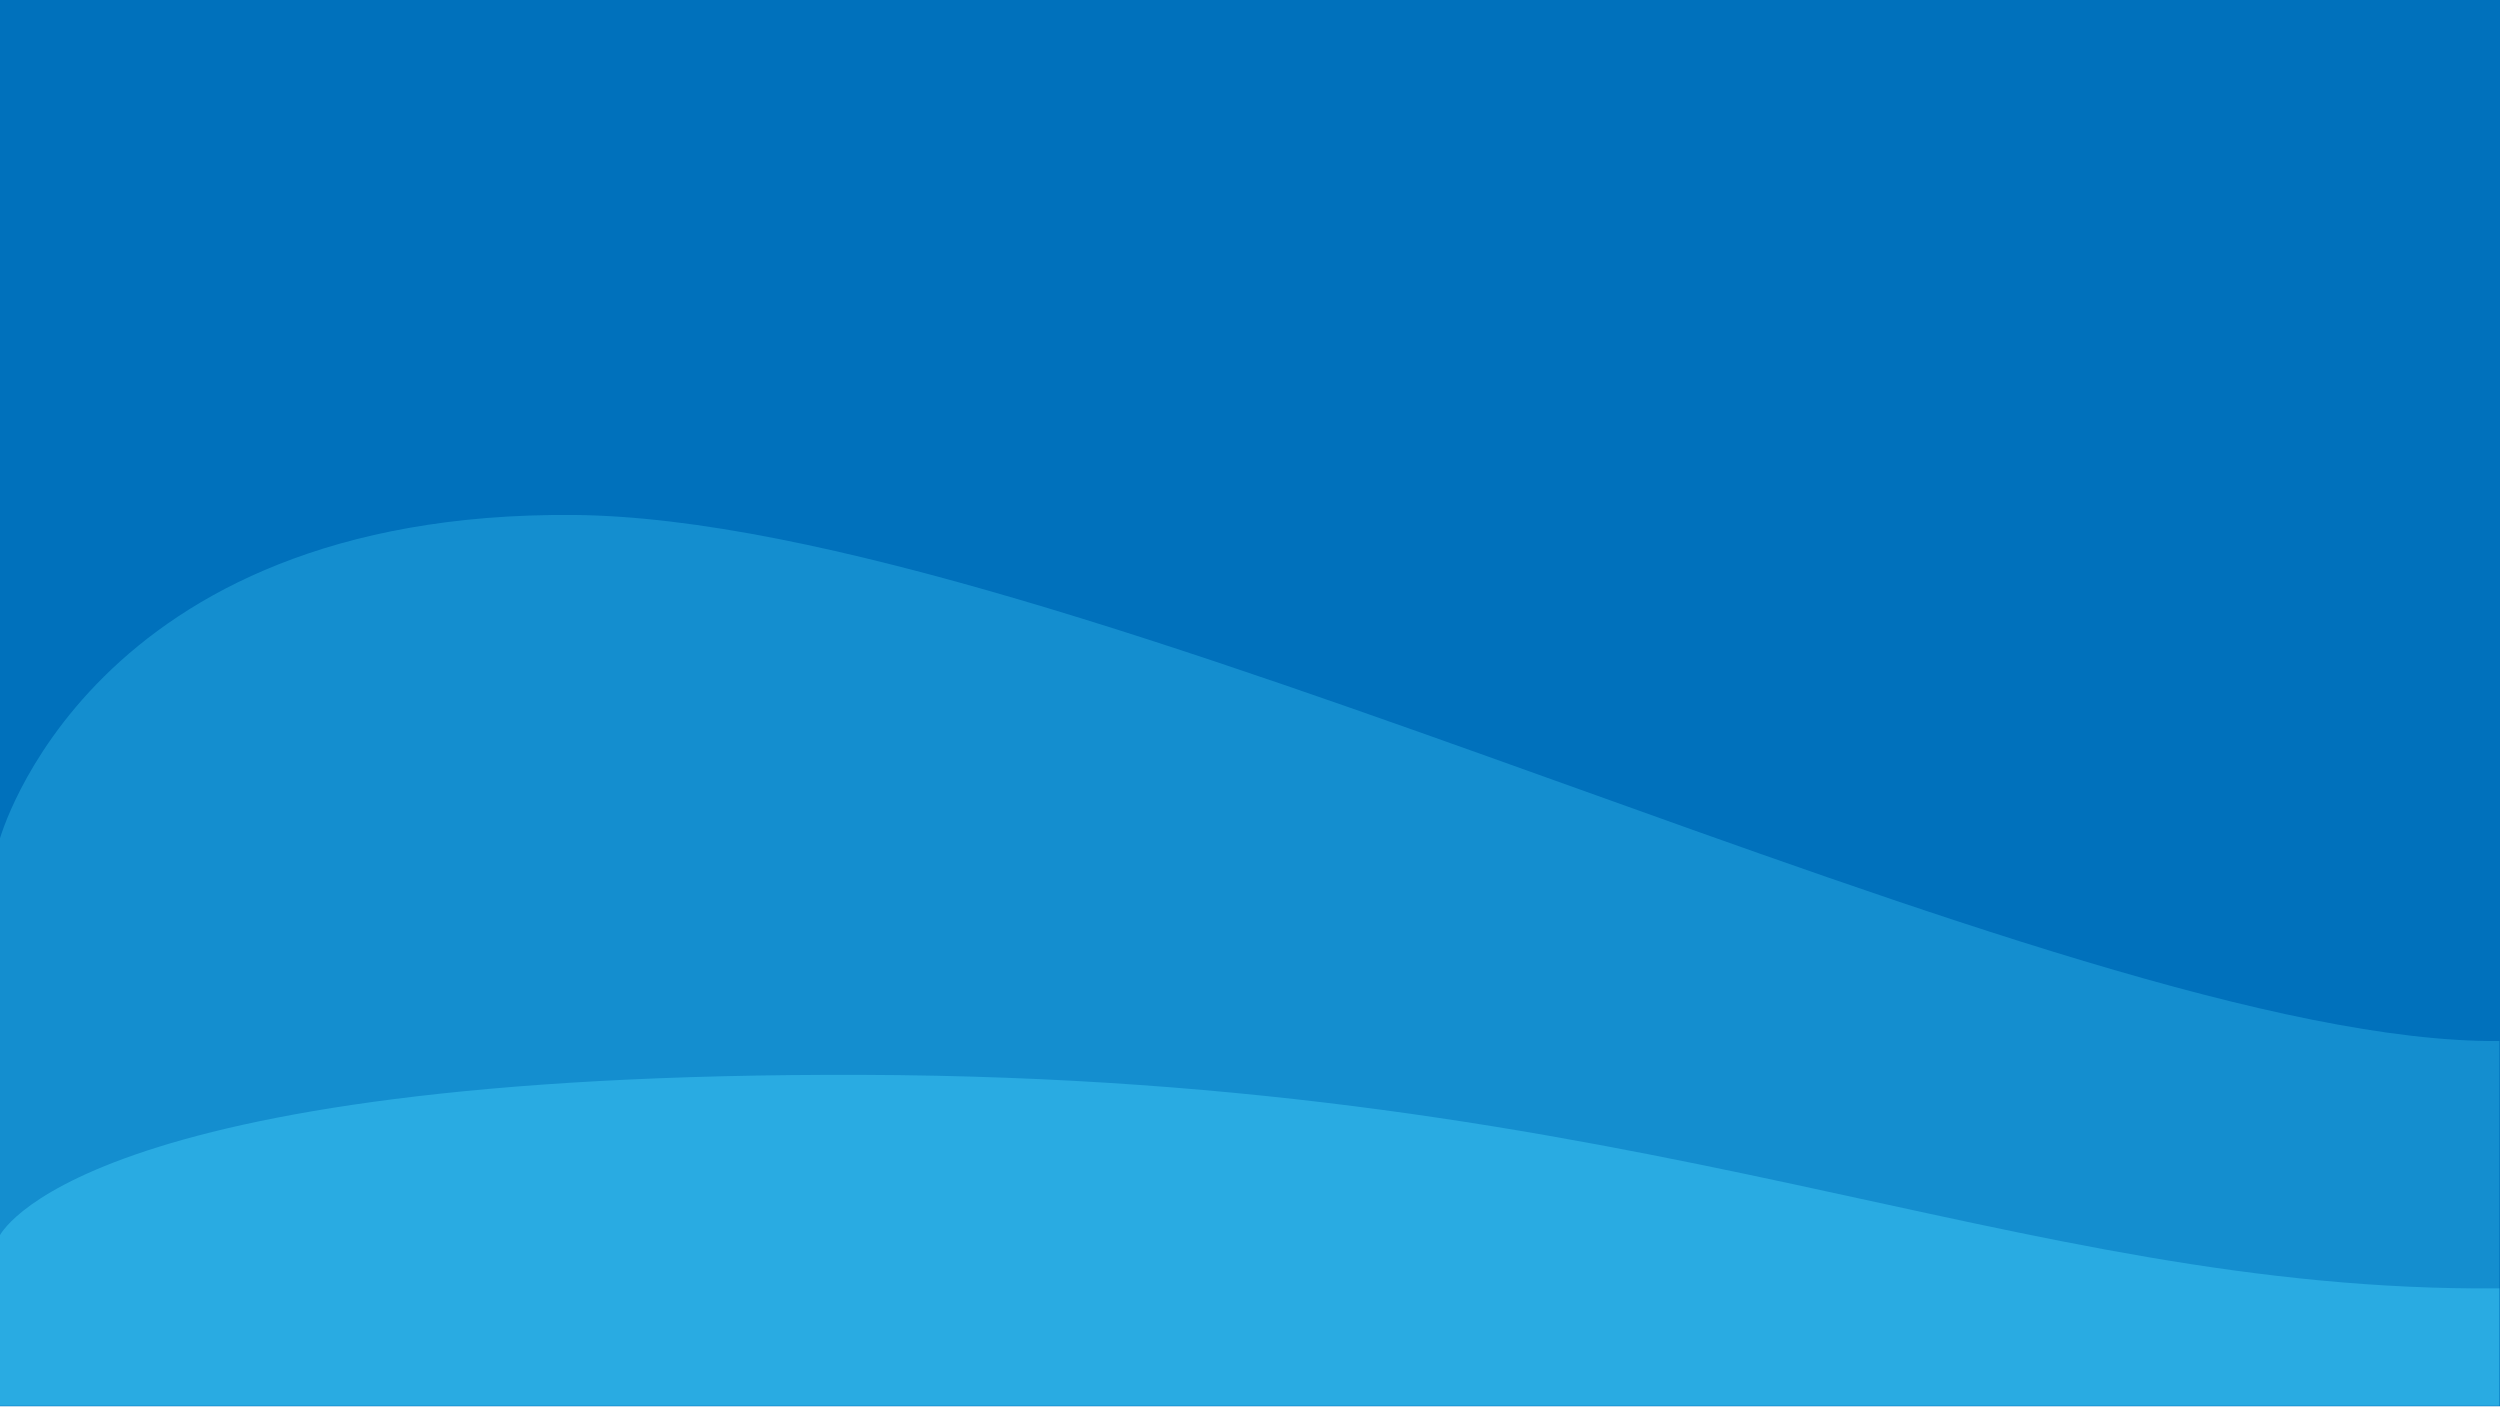
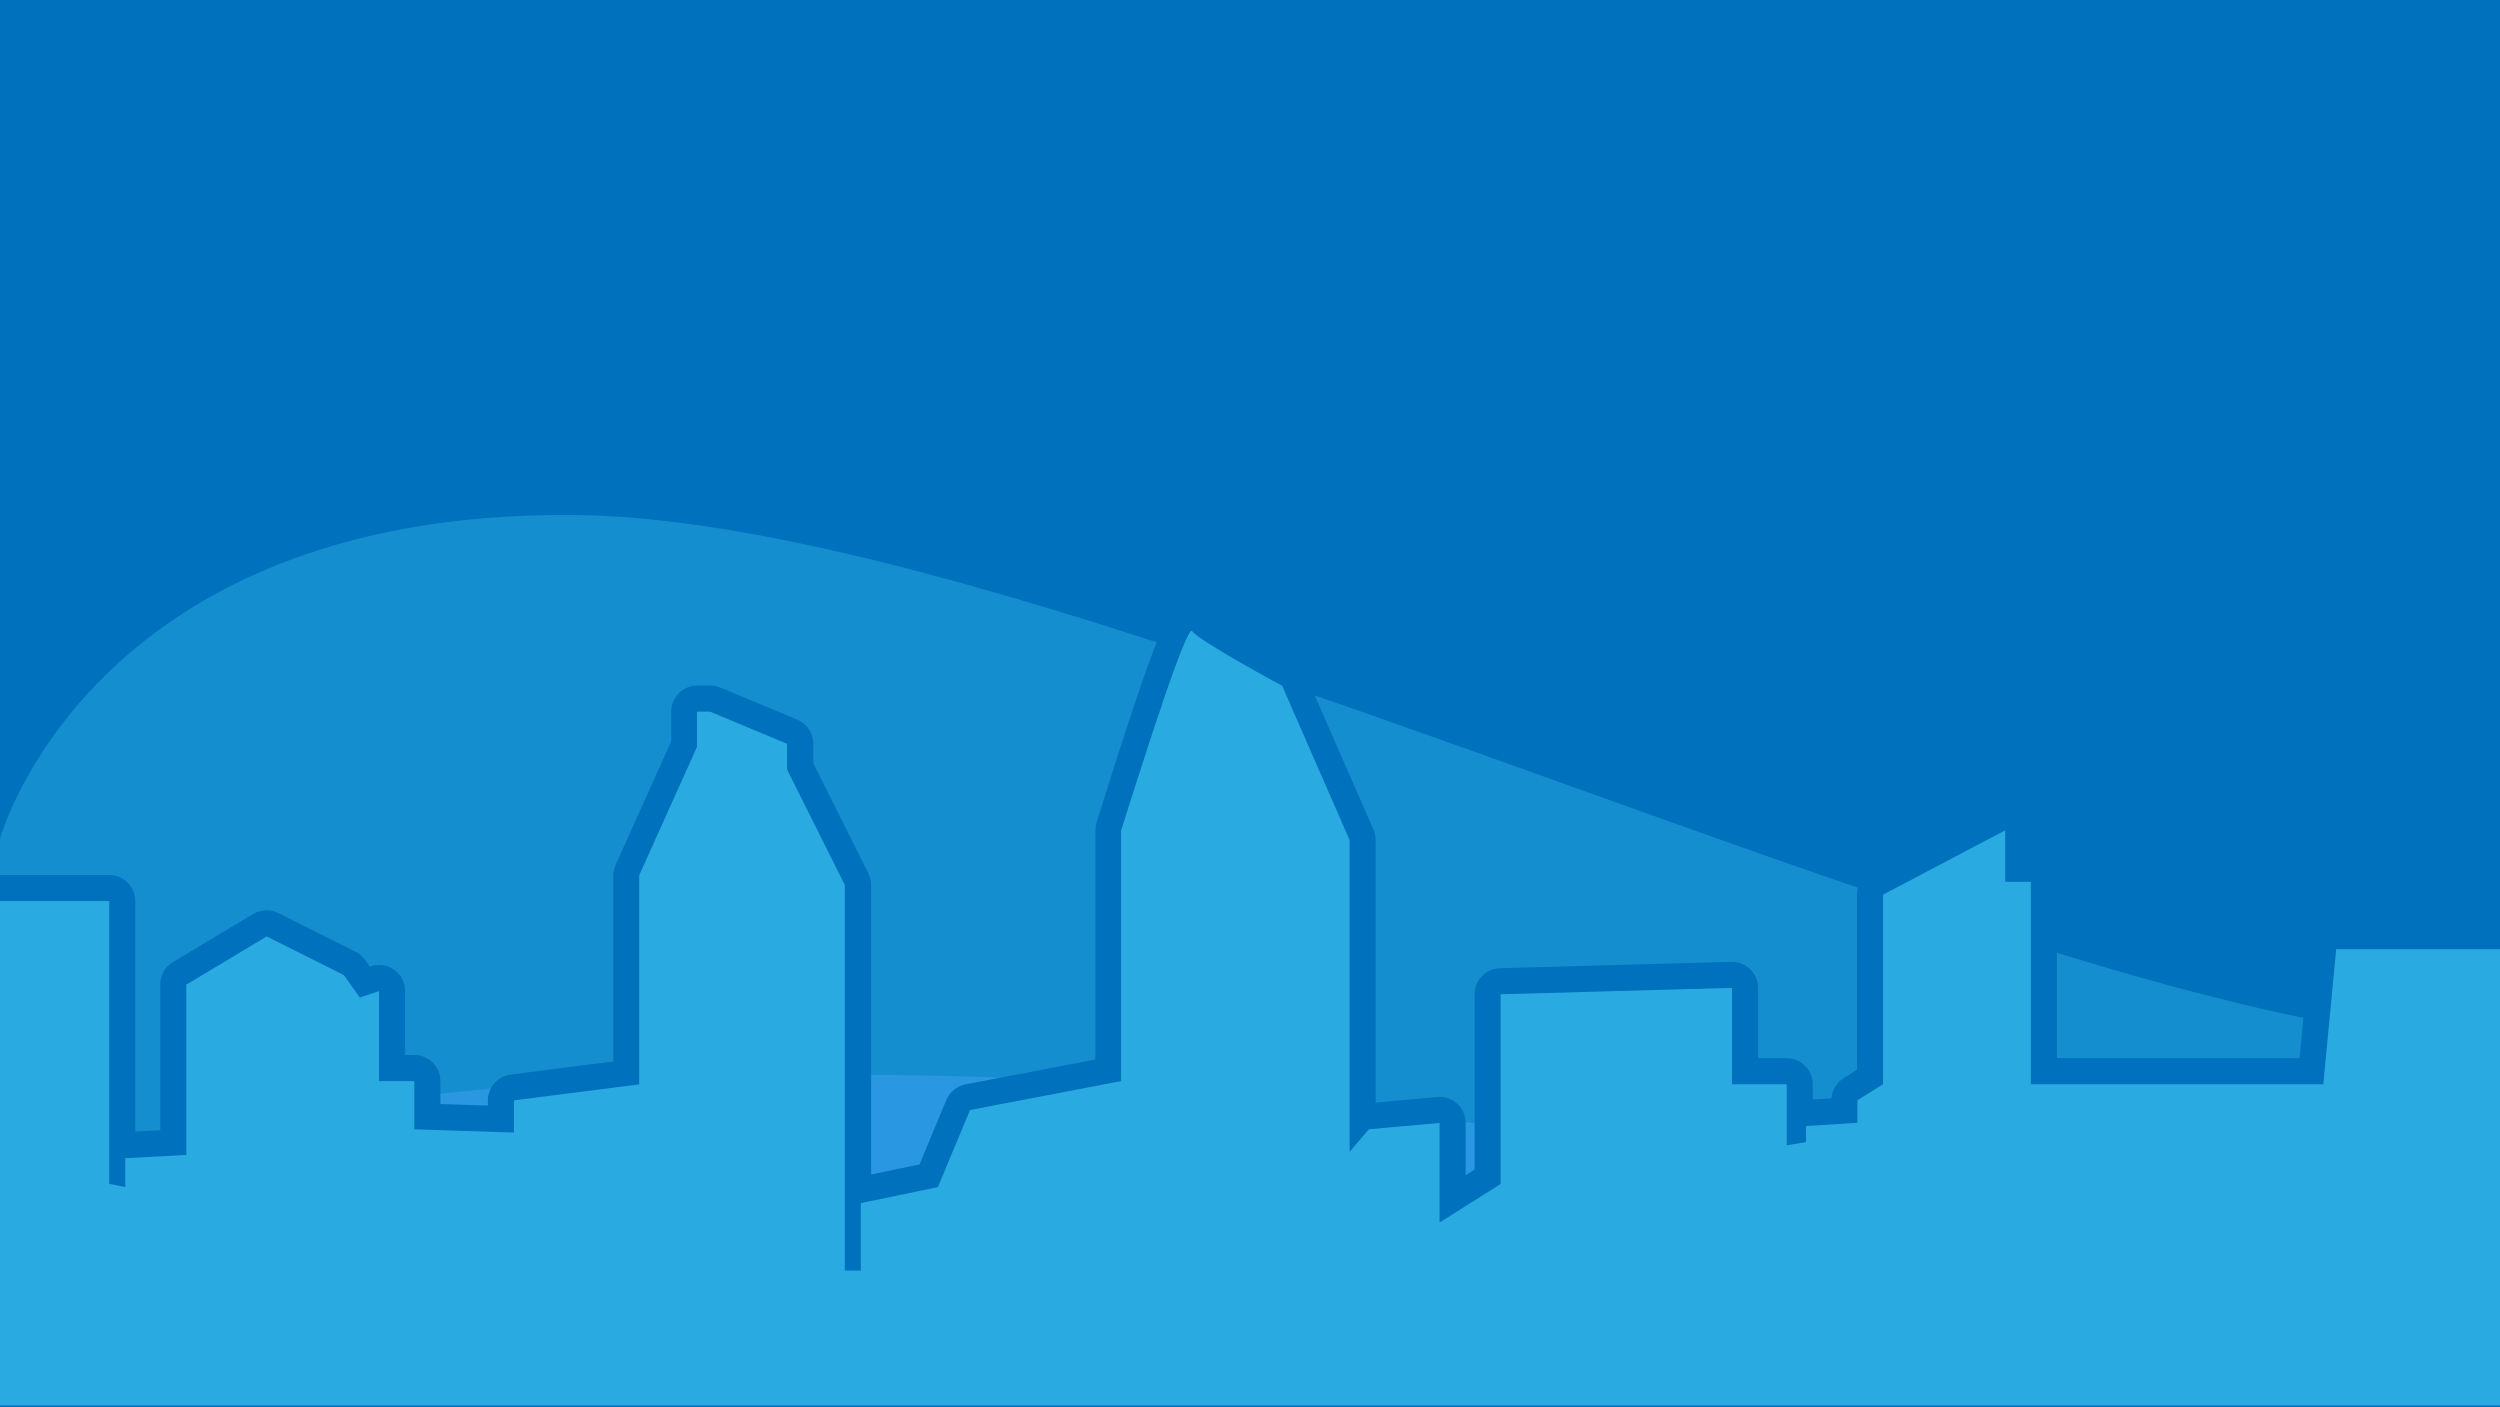
<svg xmlns="http://www.w3.org/2000/svg" version="1.1" id="Layer_1" x="0px" y="0px" viewBox="0 0 1920 1080" style="enable-background:new 0 0 1920 1080;" xml:space="preserve">
  <style type="text/css">
	.st0{fill:#0071BC;}
- 	.st1{fill:#148ecf;}
- 	.st2{fill:#29ABE2;}
+ 	.st1{fill:#148ECF;}
+ 	.st2{fill:#2997E2;}
+ 	.st3{fill:#29ABE2;}
</style>
  <rect class="st0" width="1920" height="1080" />
  <path class="st1" d="M-0.5,645.5c0,0,68-253,441-250s1146,407,1479,404v280H-0.5V645.5z" />
  <path class="st2" d="M-0.5,949.5c0,0,57-126,663-124s880,167,1257,164v90H-0.5V949.5z" />
  <g>
- </g>
-   <g>
- </g>
-   <g>
- </g>
-   <g>
- </g>
-   <g>
- </g>
-   <g>
- </g>
-   <g>
- </g>
-   <g>
- </g>
-   <g>
- </g>
-   <g>
- </g>
-   <g>
- </g>
-   <g>
- </g>
-   <g>
- </g>
-   <g>
- </g>
-   <g>
- </g>
+     <path class="st3" d="M0,1089.5c-5.5,0-10-4.5-10-10V692c0-5.5,4.5-10,10-10h83.9c5.5,0,10,4.5,10,10v187.7c0.6-0.1,1.2-0.2,1.8-0.3   l37.4-2V756.2c0-3.5,1.8-6.8,4.9-8.6l61.7-37c1.6-0.9,3.4-1.4,5.1-1.4c1.5,0,3.1,0.4,4.5,1.1l59.2,29.6c1.5,0.7,2.7,1.8,3.7,3.1   l8,11.3l7.8-2.6c1-0.3,2.1-0.5,3.2-0.5c2.1,0,4.1,0.6,5.8,1.9c2.6,1.9,4.2,4.9,4.2,8.1v59.1h17.1c5.5,0,10,4.5,10,10v27.3l56.5,1.8   v-14.4c0-5,3.7-9.3,8.7-9.9l87.5-11.2V672.3c0-1.4,0.3-2.8,0.9-4.1l43.5-96.8v-25c0-5.5,4.5-10,10-10h9.9c1.3,0,2.6,0.3,3.8,0.8   l59.2,24.7c3.7,1.6,6.2,5.2,6.2,9.2v17.4l43.4,86.7c0.7,1.4,1.1,2.9,1.1,4.5v234.6c0.1,0,0.2,0,0.3-0.1l54.1-11.3l22.7-54.4   c1.3-3.1,4.1-5.3,7.3-6L851.3,822V637.8c0-1,0.1-2,0.4-2.9c0.1-0.4,12-38.8,24.5-76.8c7.4-22.4,13.5-40.2,18.3-53.1   c2.9-7.9,5.3-13.8,7.3-18.1c2.4-5.2,5.7-12.4,13.3-12.4c3.3,0,6.4,1.6,8.4,4.3c4.8,4.9,37.8,24,65.8,39.1c2,1.1,3.5,2.7,4.4,4.8   l51.8,118.5c0.6,1.3,0.8,2.6,0.8,4v213.3c1.2-0.7,2.5-1.1,3.9-1.2l54.3-4.9c0.3,0,0.6,0,0.9,0c2.5,0,4.9,0.9,6.7,2.6   c2.1,1.9,3.3,4.6,3.3,7.4v58.4l26.9-17V763.6c0-5.4,4.3-9.8,9.7-10l177.7-4.9c0.1,0,0.2,0,0.3,0c2.6,0,5.1,1,7,2.8   c1.9,1.9,3,4.5,3,7.2v64h32c5.5,0,10,4.5,10,10V856c1.3-0.7,2.7-1.1,4.2-1.2l30.1-1.9v-7.9c0-3.4,1.8-6.7,4.7-8.5l15-9.4V687.1   c0-3.7,2.1-7.1,5.3-8.8l93.8-49.4c1.5-0.8,3.1-1.2,4.7-1.2c1.8,0,3.6,0.5,5.2,1.4c3,1.8,4.8,5.1,4.8,8.6v29.5h9.7   c5.5,0,10,4.5,10,10v145.5h205.5l9-94.6c0.5-5.1,4.8-9.1,10-9.1H1920c5.5,0,10,4.5,10,10v350.4c0,5.5-4.5,10-10,10H0z" />
+     <path class="st0" d="M915.2,484.5c0.2,0,0.3,0.1,0.4,0.2c4.9,7.4,69.1,42,69.1,42l51.8,118.5v239.4l14.8-17.3l54.3-4.9v76.5   l46.9-29.6V763.6l177.7-4.9v74h42v46.9l14.8-2.5v-12.3l39.5-2.5v-17.3l19.7-12.3V687.1l93.8-49.4v39.5h19.7v155.5h224.6l9.9-103.7   H1920v350.4H0V692h83.9v217.2l12.3,2.5v-22.2l46.9-2.5V756.2l61.7-37l59.2,29.6l12.3,17.3l14.8-4.9v69.1h27.1v37l76.5,2.5v-24.7   l96.2-12.3V672.3l44.4-98.7v-27.1h9.9l59.2,24.7v19.7l44.4,88.8v296.1h12.3V924l59.2-12.3l24.7-59.2l116-22.2V637.8   C861.3,637.8,908.4,484.5,915.2,484.5 M915.2,464.5c-4.3,0-12.5,1.4-18.6,11c-1.2,1.9-2.4,4.2-3.8,7.2c-2.1,4.5-4.6,10.6-7.6,18.7   c-4.8,13-11.1,30.9-18.5,53.4c-12.5,38.1-24.4,76.6-24.5,77c-0.6,1.9-0.9,3.9-0.9,5.9v176l-99.8,19.1c-6.6,1.3-12.1,5.8-14.7,12   l-20.6,49.5L669,902V679.7c0-3.1-0.7-6.2-2.1-8.9l-42.3-84.6v-15c0-8.1-4.9-15.4-12.3-18.5L553.1,528c-2.4-1-5.1-1.5-7.7-1.5h-9.9   c-11,0-20,9-20,20v22.9l-42.7,94.8c-1.2,2.6-1.8,5.4-1.8,8.2v142.8l-78.8,10.1c-10,1.3-17.5,9.8-17.5,19.8v4l-36.5-1.2v-17.7   c0-11-9-20-20-20h-7.1v-49.1c0-6.4-3.1-12.5-8.3-16.2c-3.4-2.5-7.6-3.8-11.7-3.8c-2.1,0-4.3,0.3-6.3,1l-0.8,0.3l-3.8-5.3   c-1.9-2.7-4.4-4.8-7.3-6.3l-59.2-29.6c-2.8-1.4-5.9-2.1-8.9-2.1c-3.6,0-7.1,1-10.3,2.8l-61.7,37c-6,3.6-9.7,10.1-9.7,17.2V868   l-19.2,1V692c0-11-9-20-20-20H0c-11,0-20,9-20,20v387.5c0,11,9,20,20,20h1920c11,0,20-9,20-20V729.1c0-11-9-20-20-20h-125.9   c-10.3,0-18.9,7.8-19.9,18.1l-8.1,85.5h-186.4V677.2c0-11-8.8-19.9-19.7-20v-19.5c0-7-3.7-13.5-9.7-17.1c-3.2-1.9-6.8-2.9-10.3-2.9   c-3.2,0-6.4,0.8-9.3,2.3l-93.8,49.4c-6.6,3.5-10.7,10.3-10.7,17.7v134.5l-10.3,6.5c-5.4,3.4-8.9,9.1-9.3,15.4l-14.4,0.9v-11.7   c0-11-9-20-20-20h-22v-54c0-5.4-2.2-10.6-6.1-14.3c-3.7-3.6-8.7-5.7-13.9-5.7c-0.2,0-0.4,0-0.6,0l-177.7,4.9   c-10.8,0.3-19.4,9.2-19.4,20v134.6l-6.9,4.4v-40.2c0-5.6-2.4-11-6.5-14.8c-3.7-3.4-8.5-5.2-13.5-5.2c-0.6,0-1.2,0-1.8,0.1   l-47.3,4.3V645.2c0-2.8-0.6-5.5-1.7-8L1003,518.7c-1.8-4.1-4.9-7.5-8.8-9.6c-25.9-13.9-56.9-31.9-63.3-37.2   C927,467.2,921.3,464.5,915.2,464.5L915.2,464.5z" />
+   </g>
</svg>
